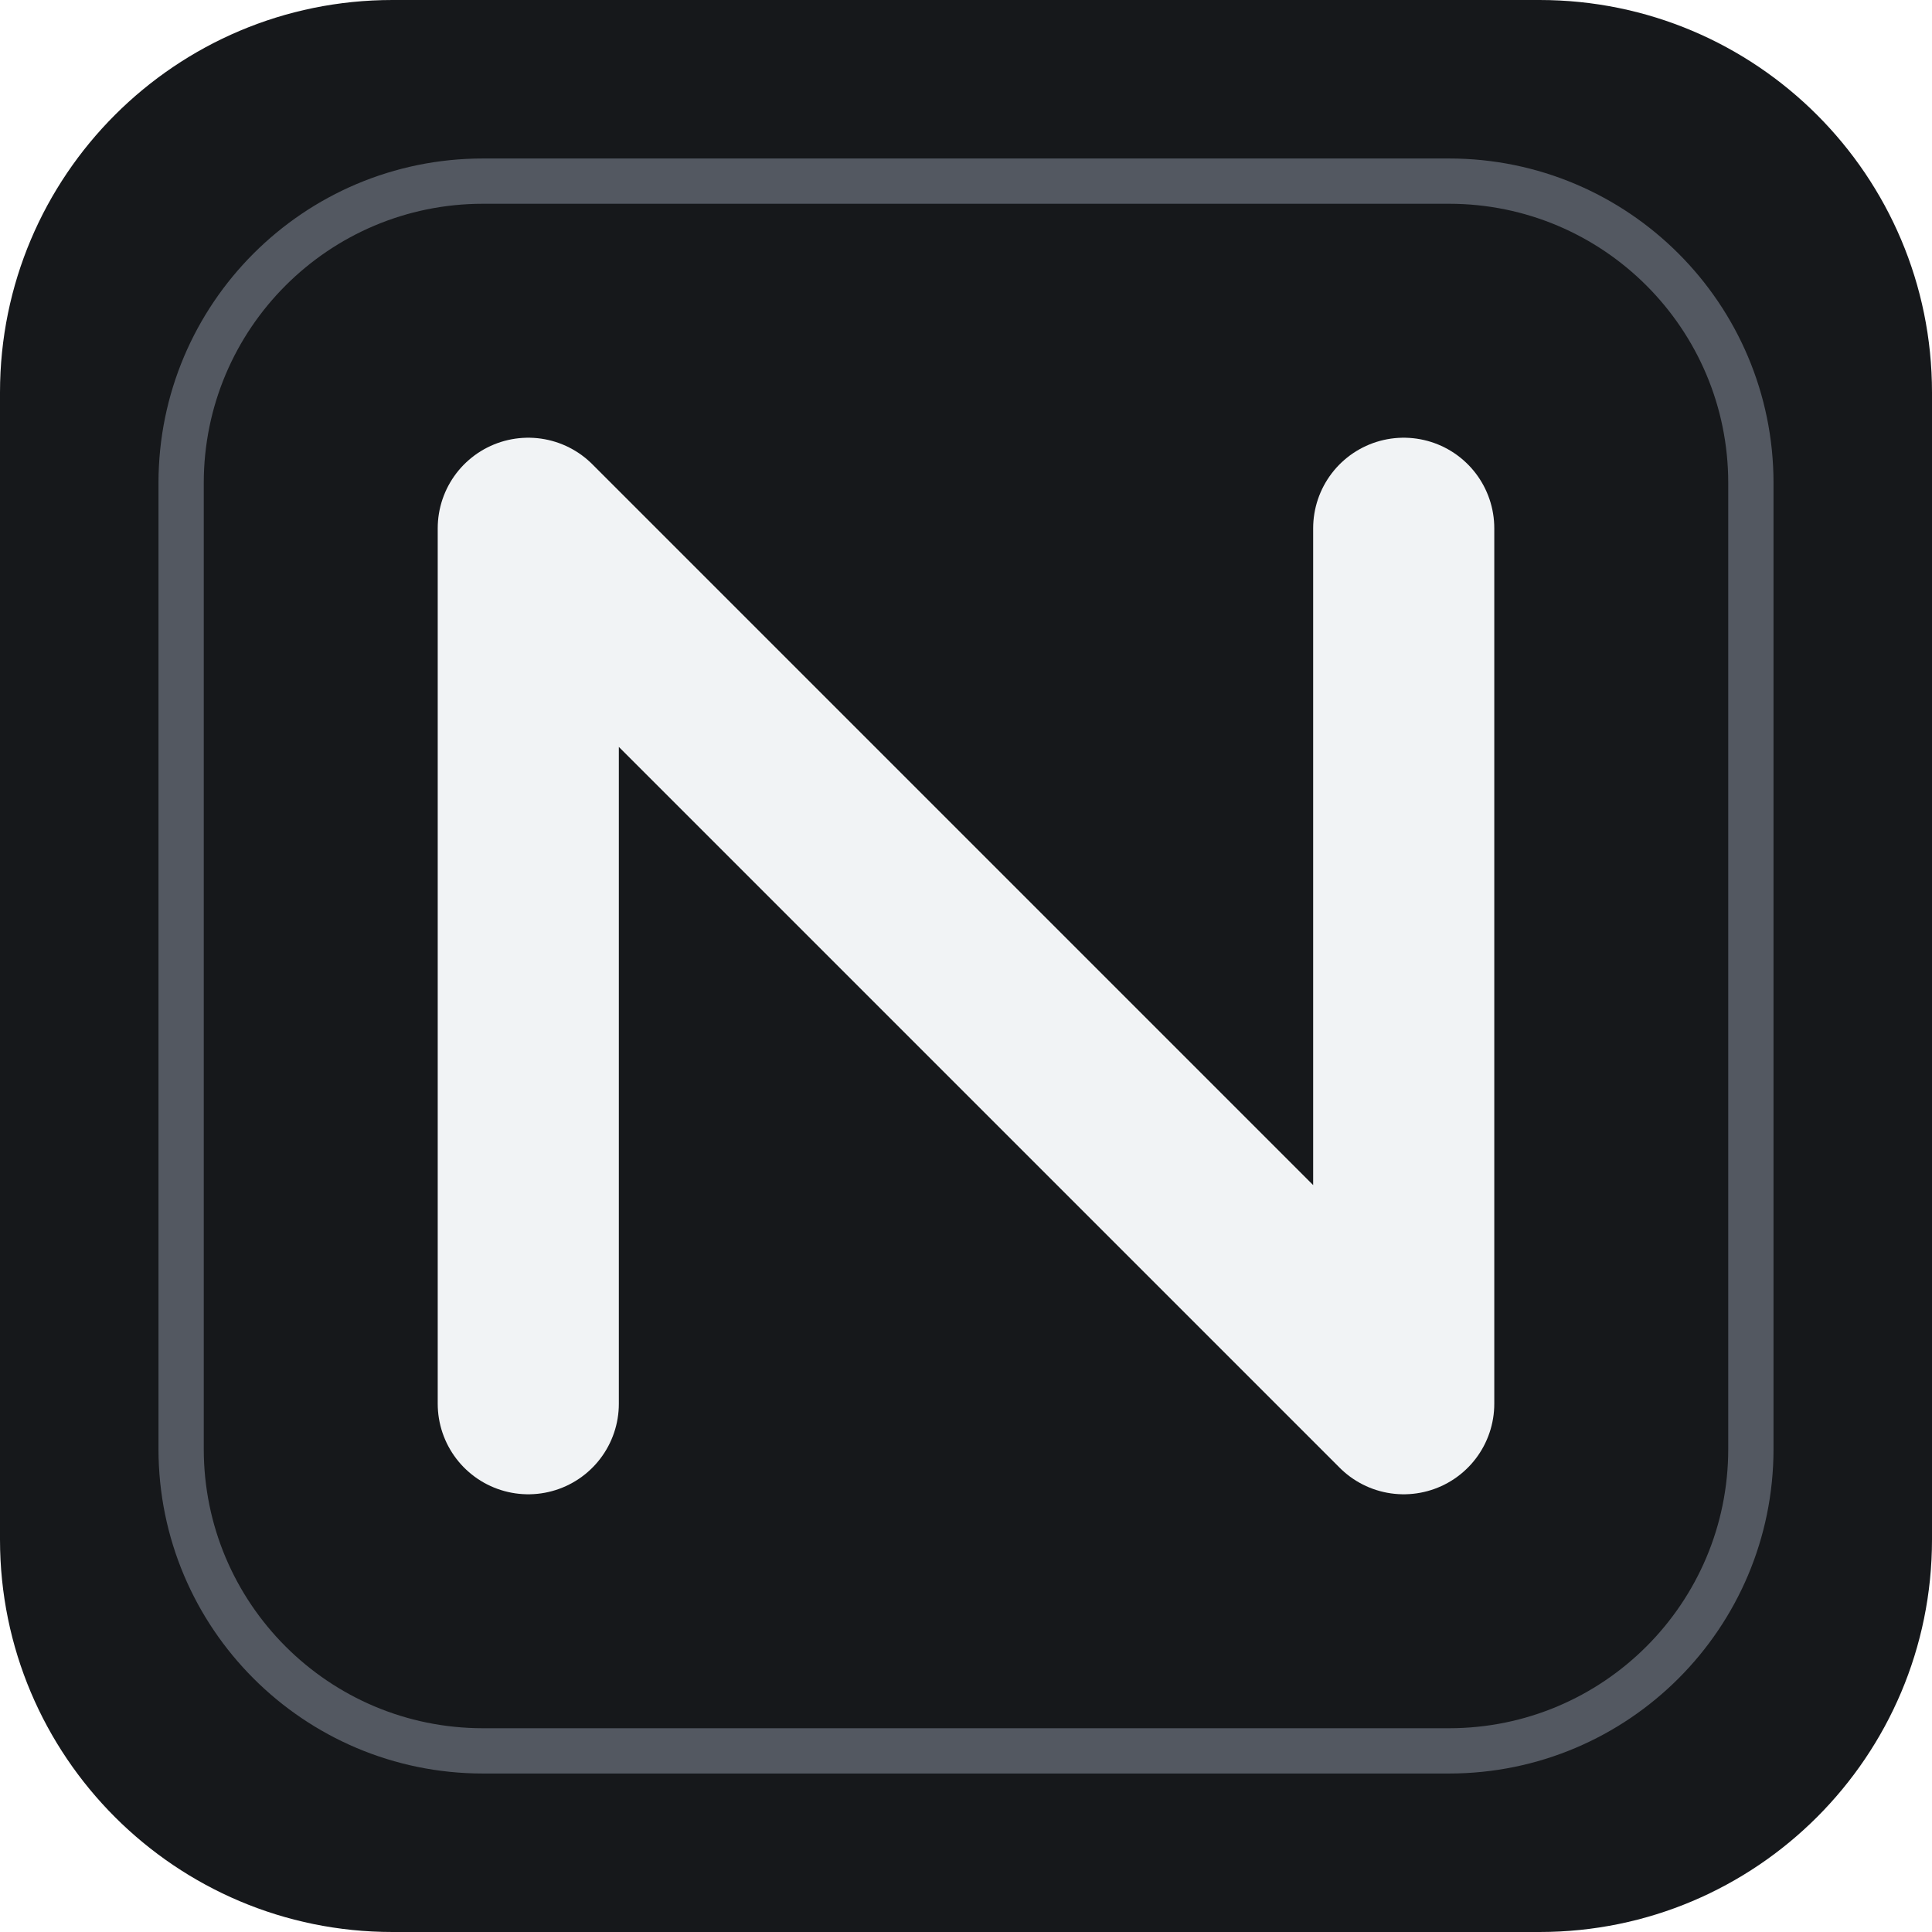
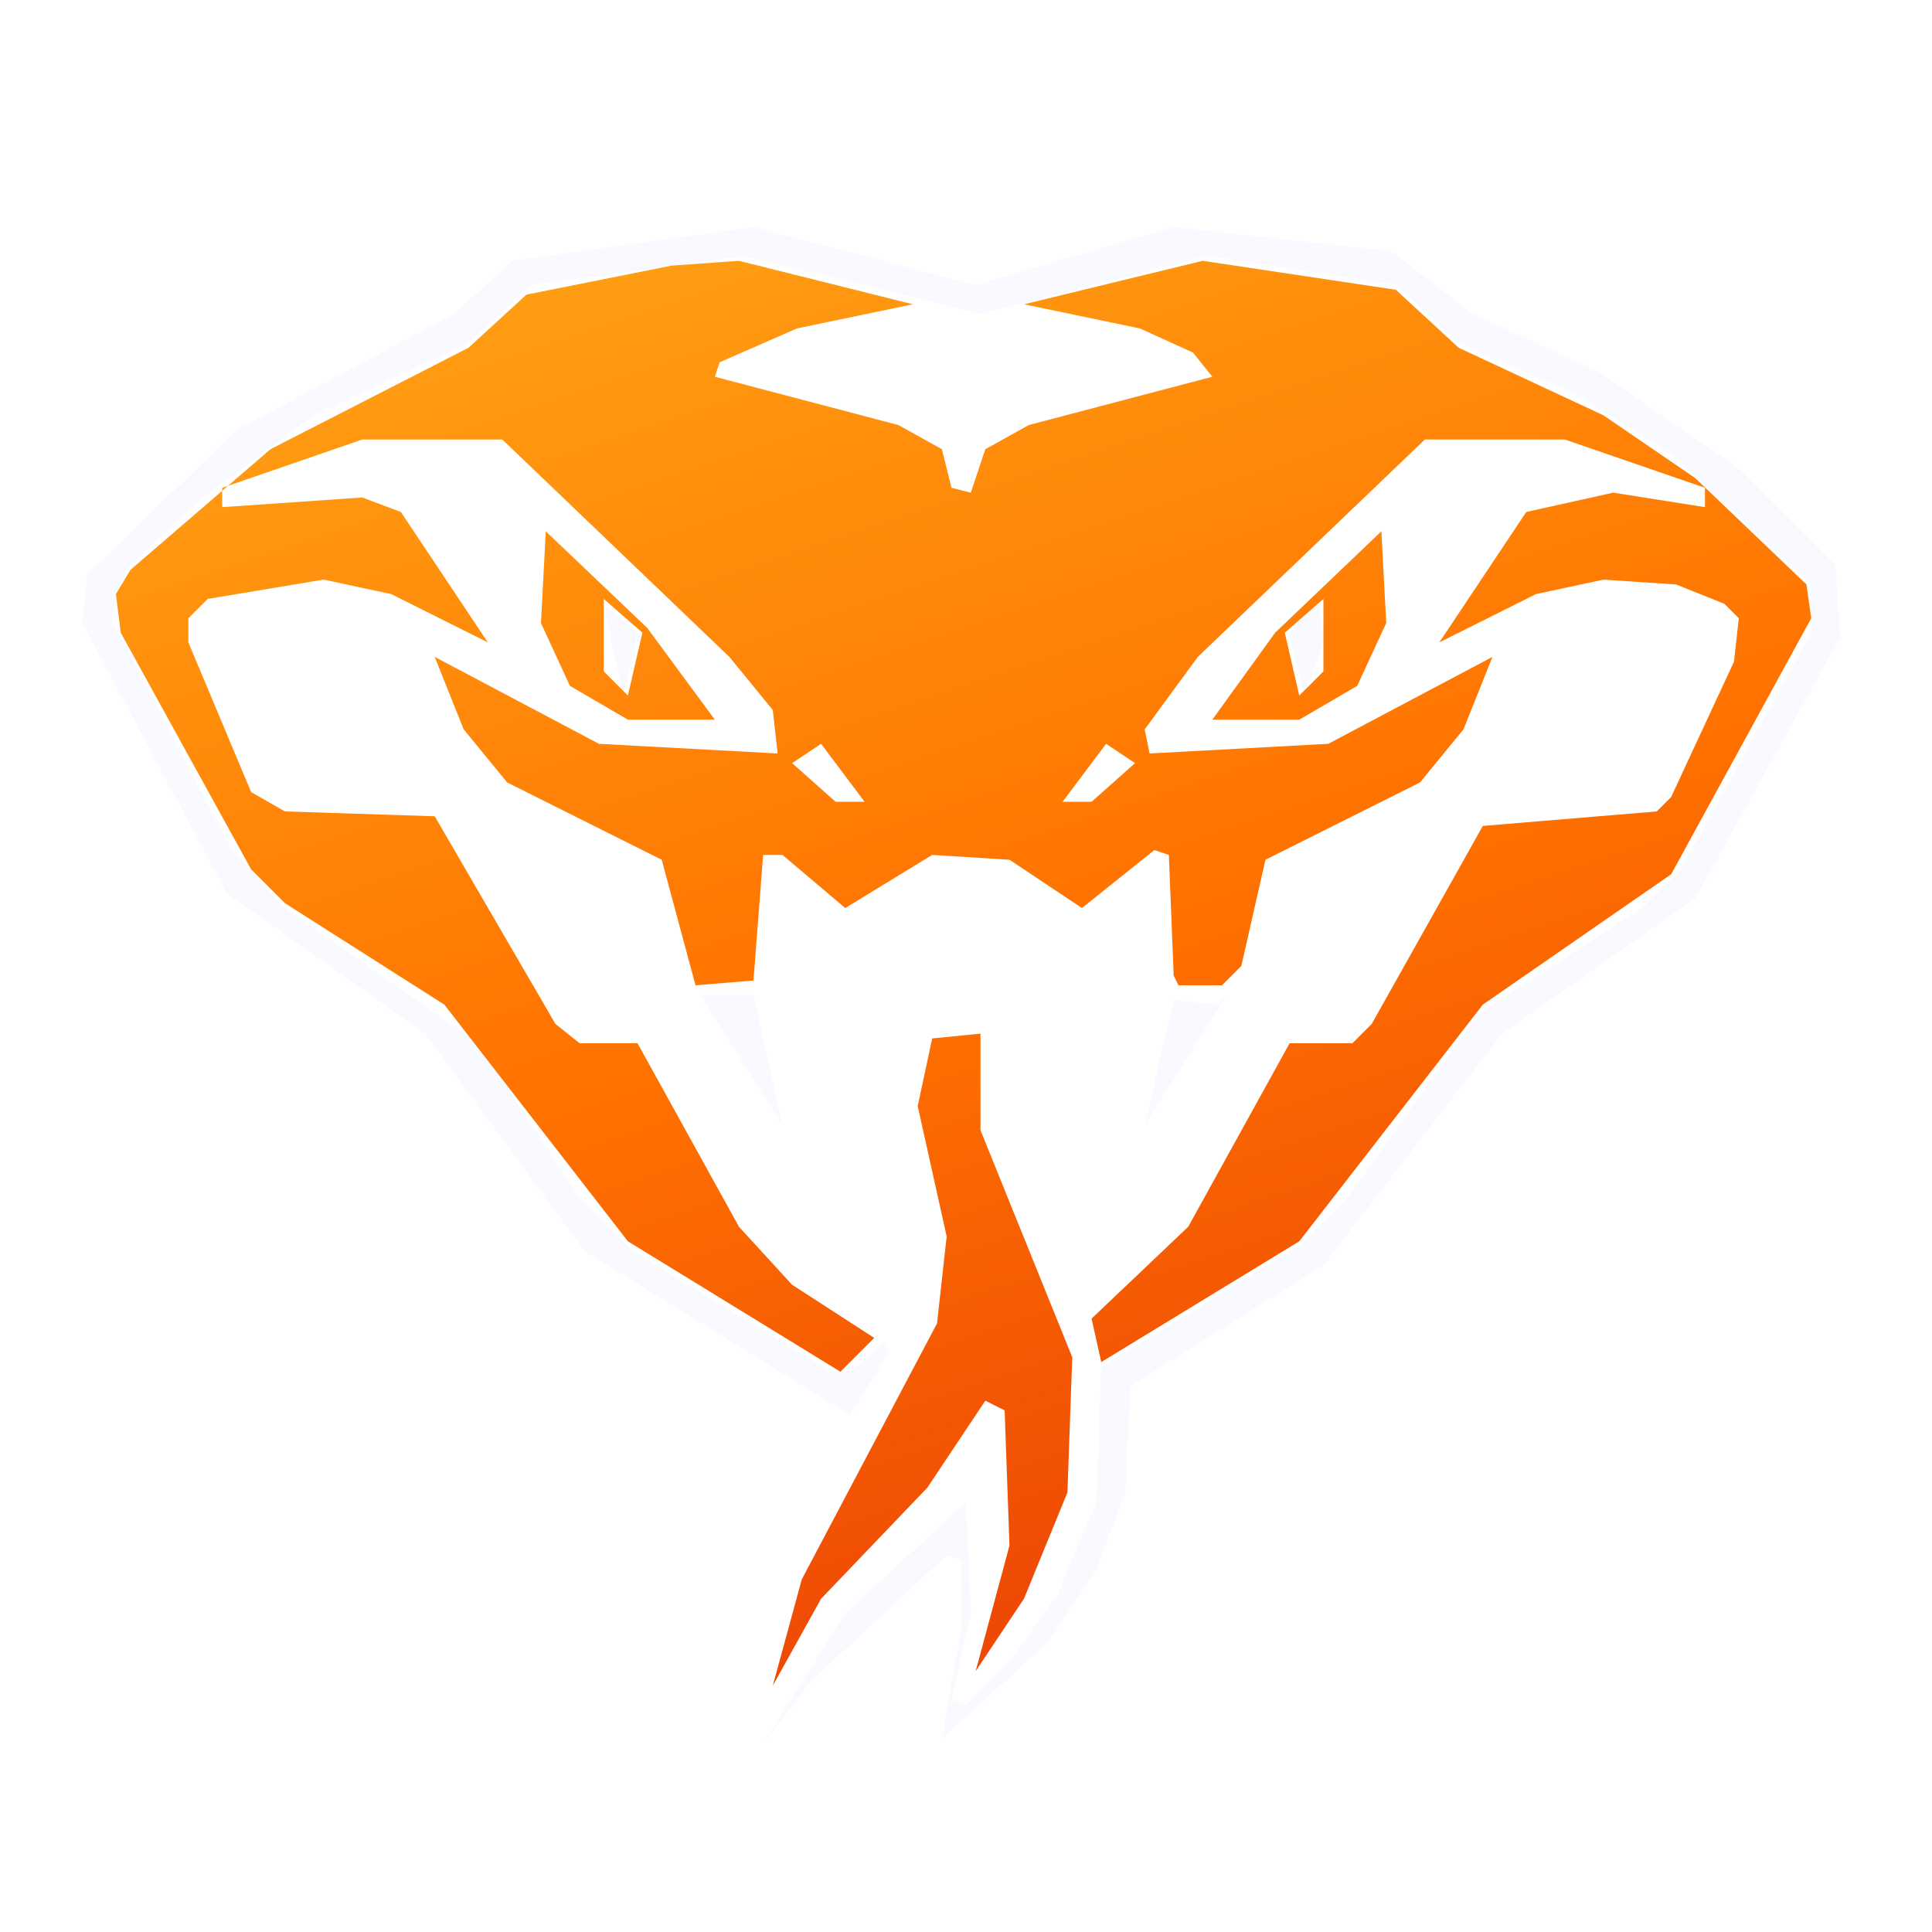
- <svg xmlns="http://www.w3.org/2000/svg" width="128" height="128" viewBox="0 0 128 128">
-   <rect width="128" height="128" rx="26" fill="#16181b" />
-   <rect x="12" y="12" width="104" height="104" rx="20" fill="none" stroke="#535861" stroke-width="3" />
-   <path d="M35 93V35l58 58V35" fill="none" stroke="#f1f3f5" stroke-width="12" stroke-linecap="round" stroke-linejoin="round" />
+ <svg xmlns="http://www.w3.org/2000/svg" viewBox="0 0 400 400" width="512" height="512" role="img" aria-label="NoeEngine fierce orange viper emblem">
+   <defs>
+     <linearGradient id="viper-orange" x1="0" y1="0" x2="0.4" y2="1">
+       <stop stop-color="#ffa516" />
+       <stop offset="0.6" stop-color="#ff7200" />
+       <stop offset="1" stop-color="#ee4a05" />
+     </linearGradient>
+   </defs>
+   <path fill="#f9faff" fill-rule="evenodd" d="M254,206 252,208 243,207 237,233Z M145,206 162,233 156,206Z M125,125 129,144 132,131Z M273,124 267,131 270,144 274,133Z M288,52 243,47 202,59 156,47 106,54 94,65 49,89 18,119 17,129 47,185 88,214 121,259 176,293 184,280 183,278 176,284 172,284 131,259 120,248 99,216 59,188 48,176 23,128 26,118 42,103 65,86 97,71 110,59 154,53 203,65 250,53 289,59 302,71 327,82 346,94 375,121 375,131 348,180 340,188 306,210 279,248 269,258 228,283 227,311 219,330 209,344 200,353 197,352 201,334 200,311 175,334 158,361 168,348 196,322 199,323 199,337 195,360 217,340 227,325 233,309 234,287 274,262 311,214 351,186 381,132 380,117 360,97 331,77 305,65Z" />
+   <path fill="url(#viper-orange)" fill-rule="evenodd" d="M193,215 190,229 196,256 194,274 166,327 160,349 170,331 192,308 204,290 208,292 209,320 202,346 212,331 221,309 222,281 203,234 203,214Z M286,110 264,131 251,149 269,149 281,142 287,129Z M274,124 274,139 269,144 266,131Z M113,110 112,129 118,142 130,149 148,149 134,130Z M125,124 133,131 130,144 125,139Z M27,118 24,123 25,131 52,180 59,187 92,208 130,257 174,284 181,277 164,266 153,254 132,216 120,216 115,212 90,169 59,168 52,164 39,133 39,128 43,124 67,120 81,123 101,133 83,106 75,103 46,105 46,101 75,91 104,91 151,136 160,147 161,156 124,154 90,136 96,151 105,162 137,178 144,204 156,203 158,177 162,177 175,188 193,177 209,178 224,188 239,176 242,177 243,202 244,204 253,204 257,200 262,178 294,162 303,151 309,136 275,154 238,156 237,151 248,136 295,91 324,91 353,101 353,105 334,102 316,106 298,133 318,123 332,120 347,121 357,125 360,128 359,137 346,165 343,168 307,171 284,212 280,216 267,216 246,254 226,273 228,282 269,257 307,208 346,181 375,128 374,121 351,99 332,86 302,72 289,60 249,54 212,63 236,68 247,73 251,78 213,88 204,93 201,102 197,101 195,93 186,88 148,78 149,75 165,68 189,63 153,54 139,55 109,61 97,72 56,93Z M235,158 226,166 220,166 229,154Z M164,158 170,154 179,166 173,166Z" />
</svg>
